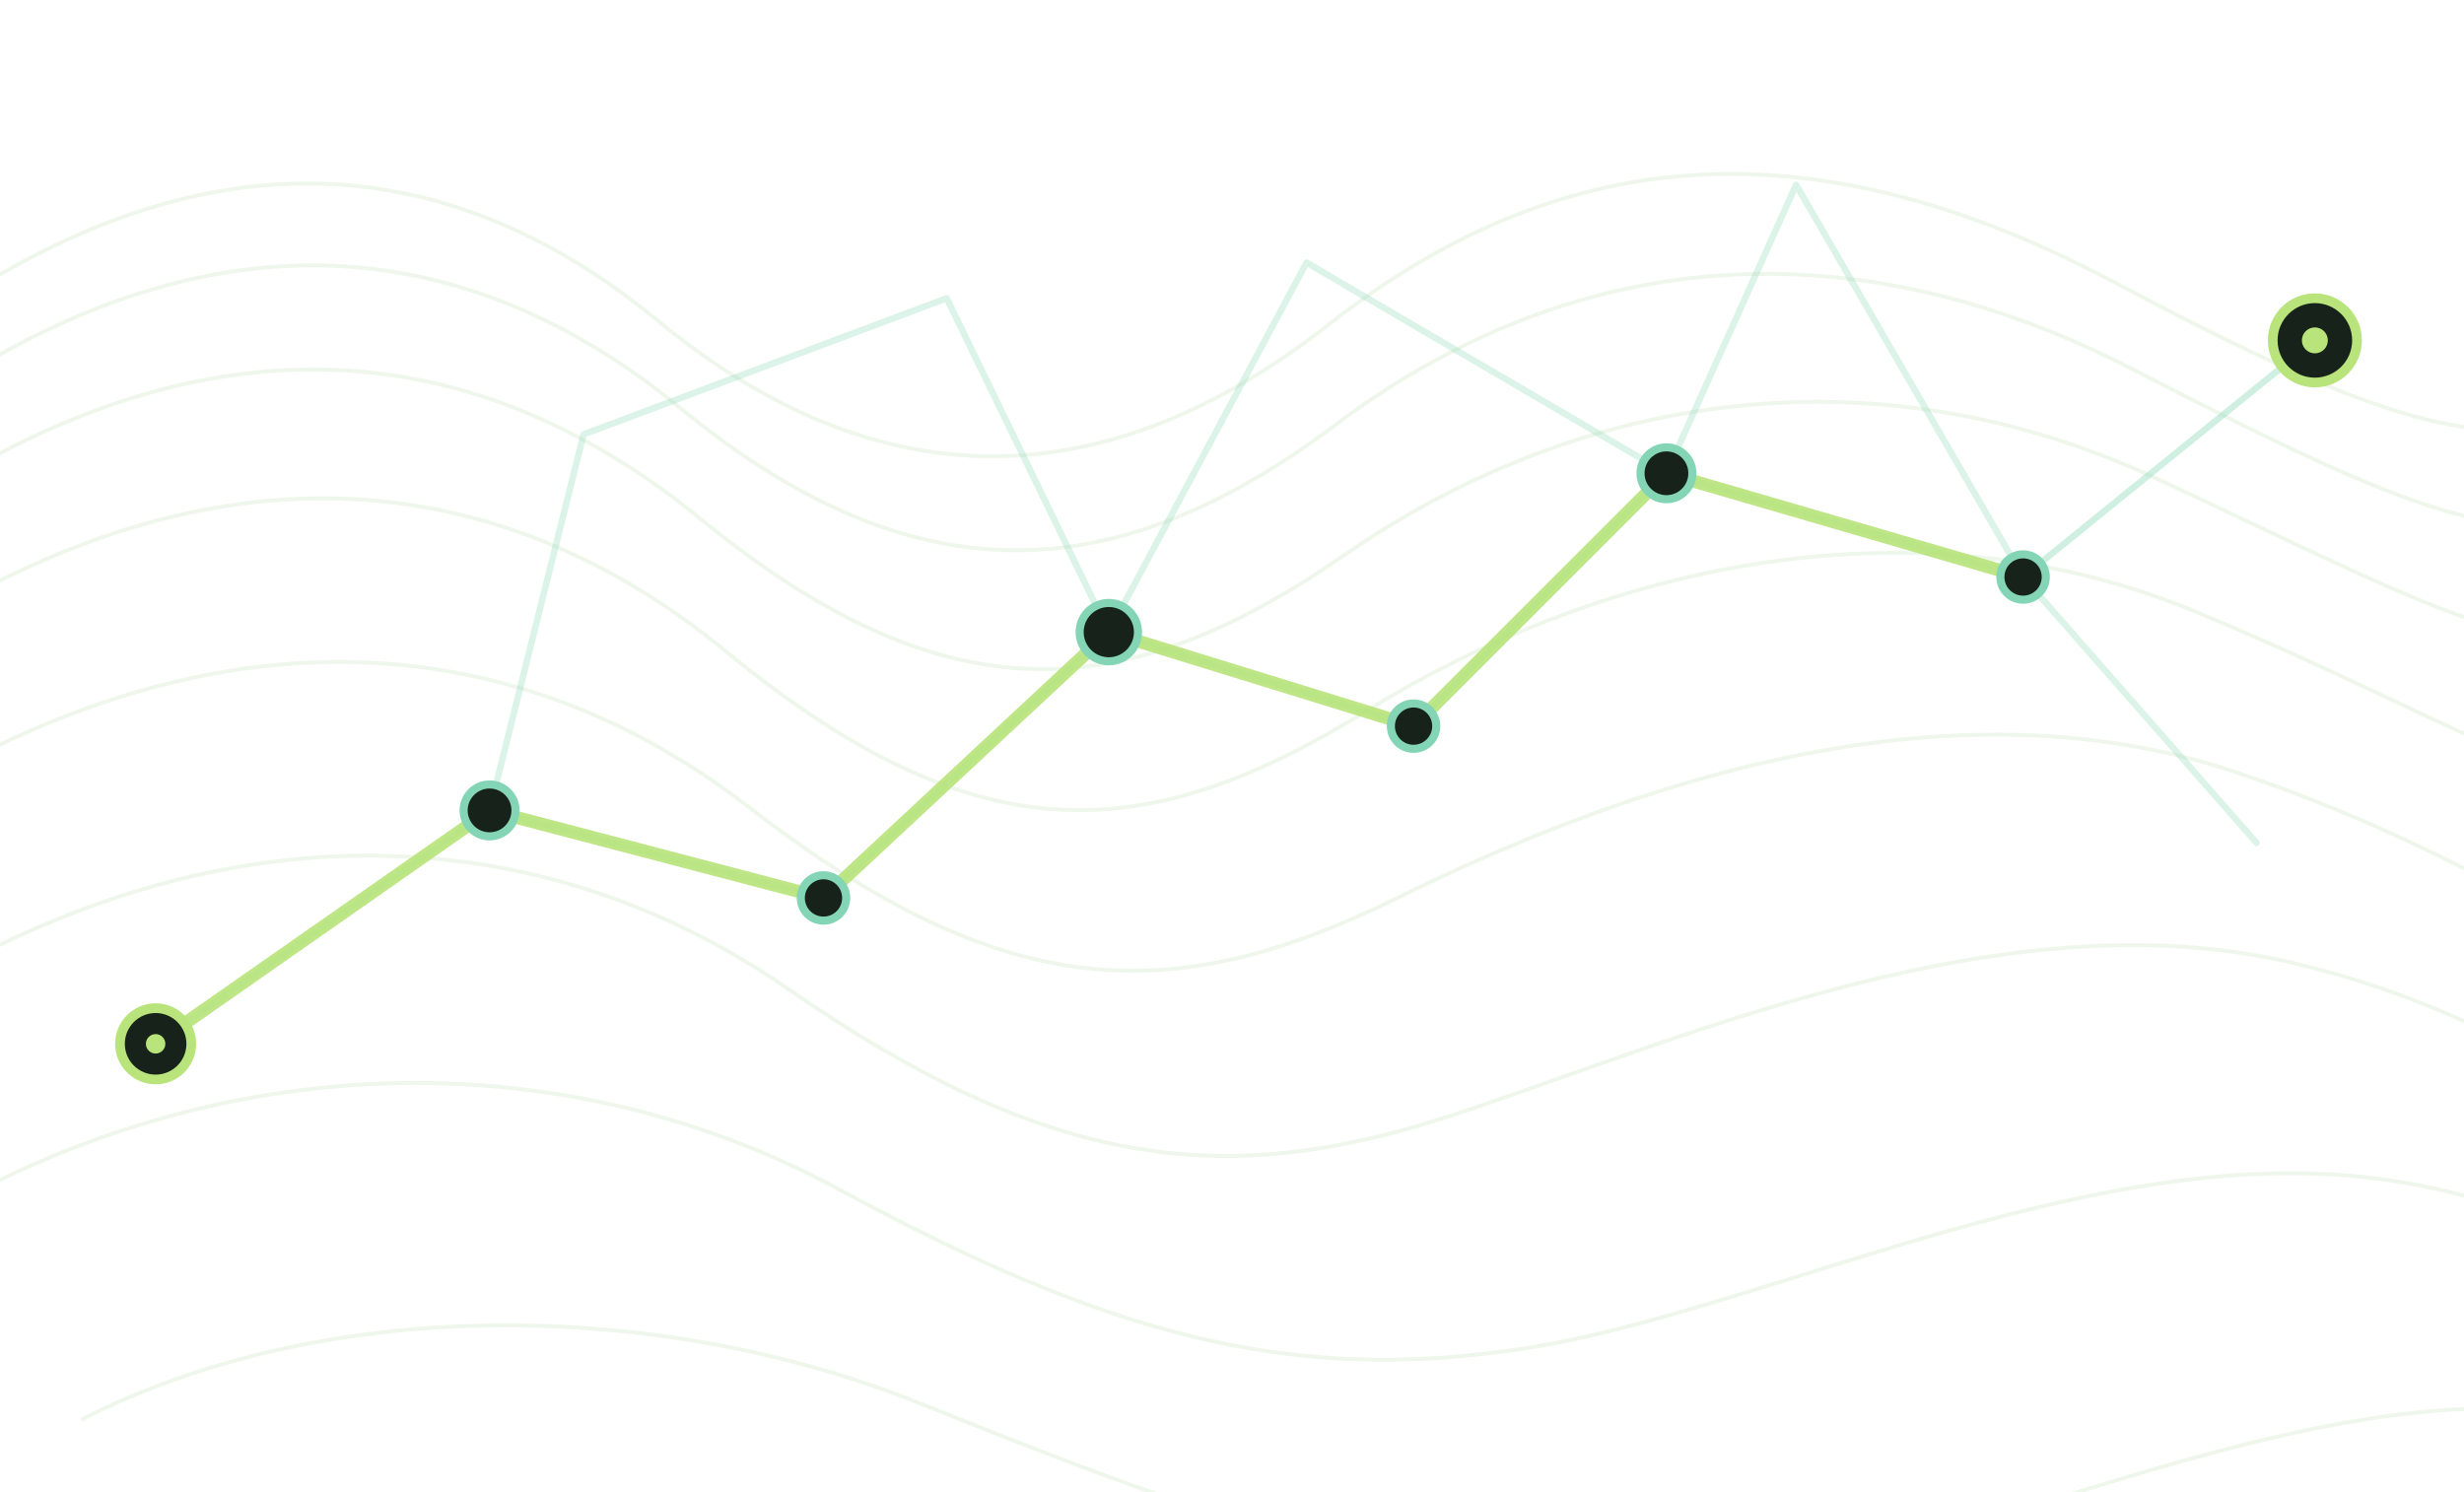
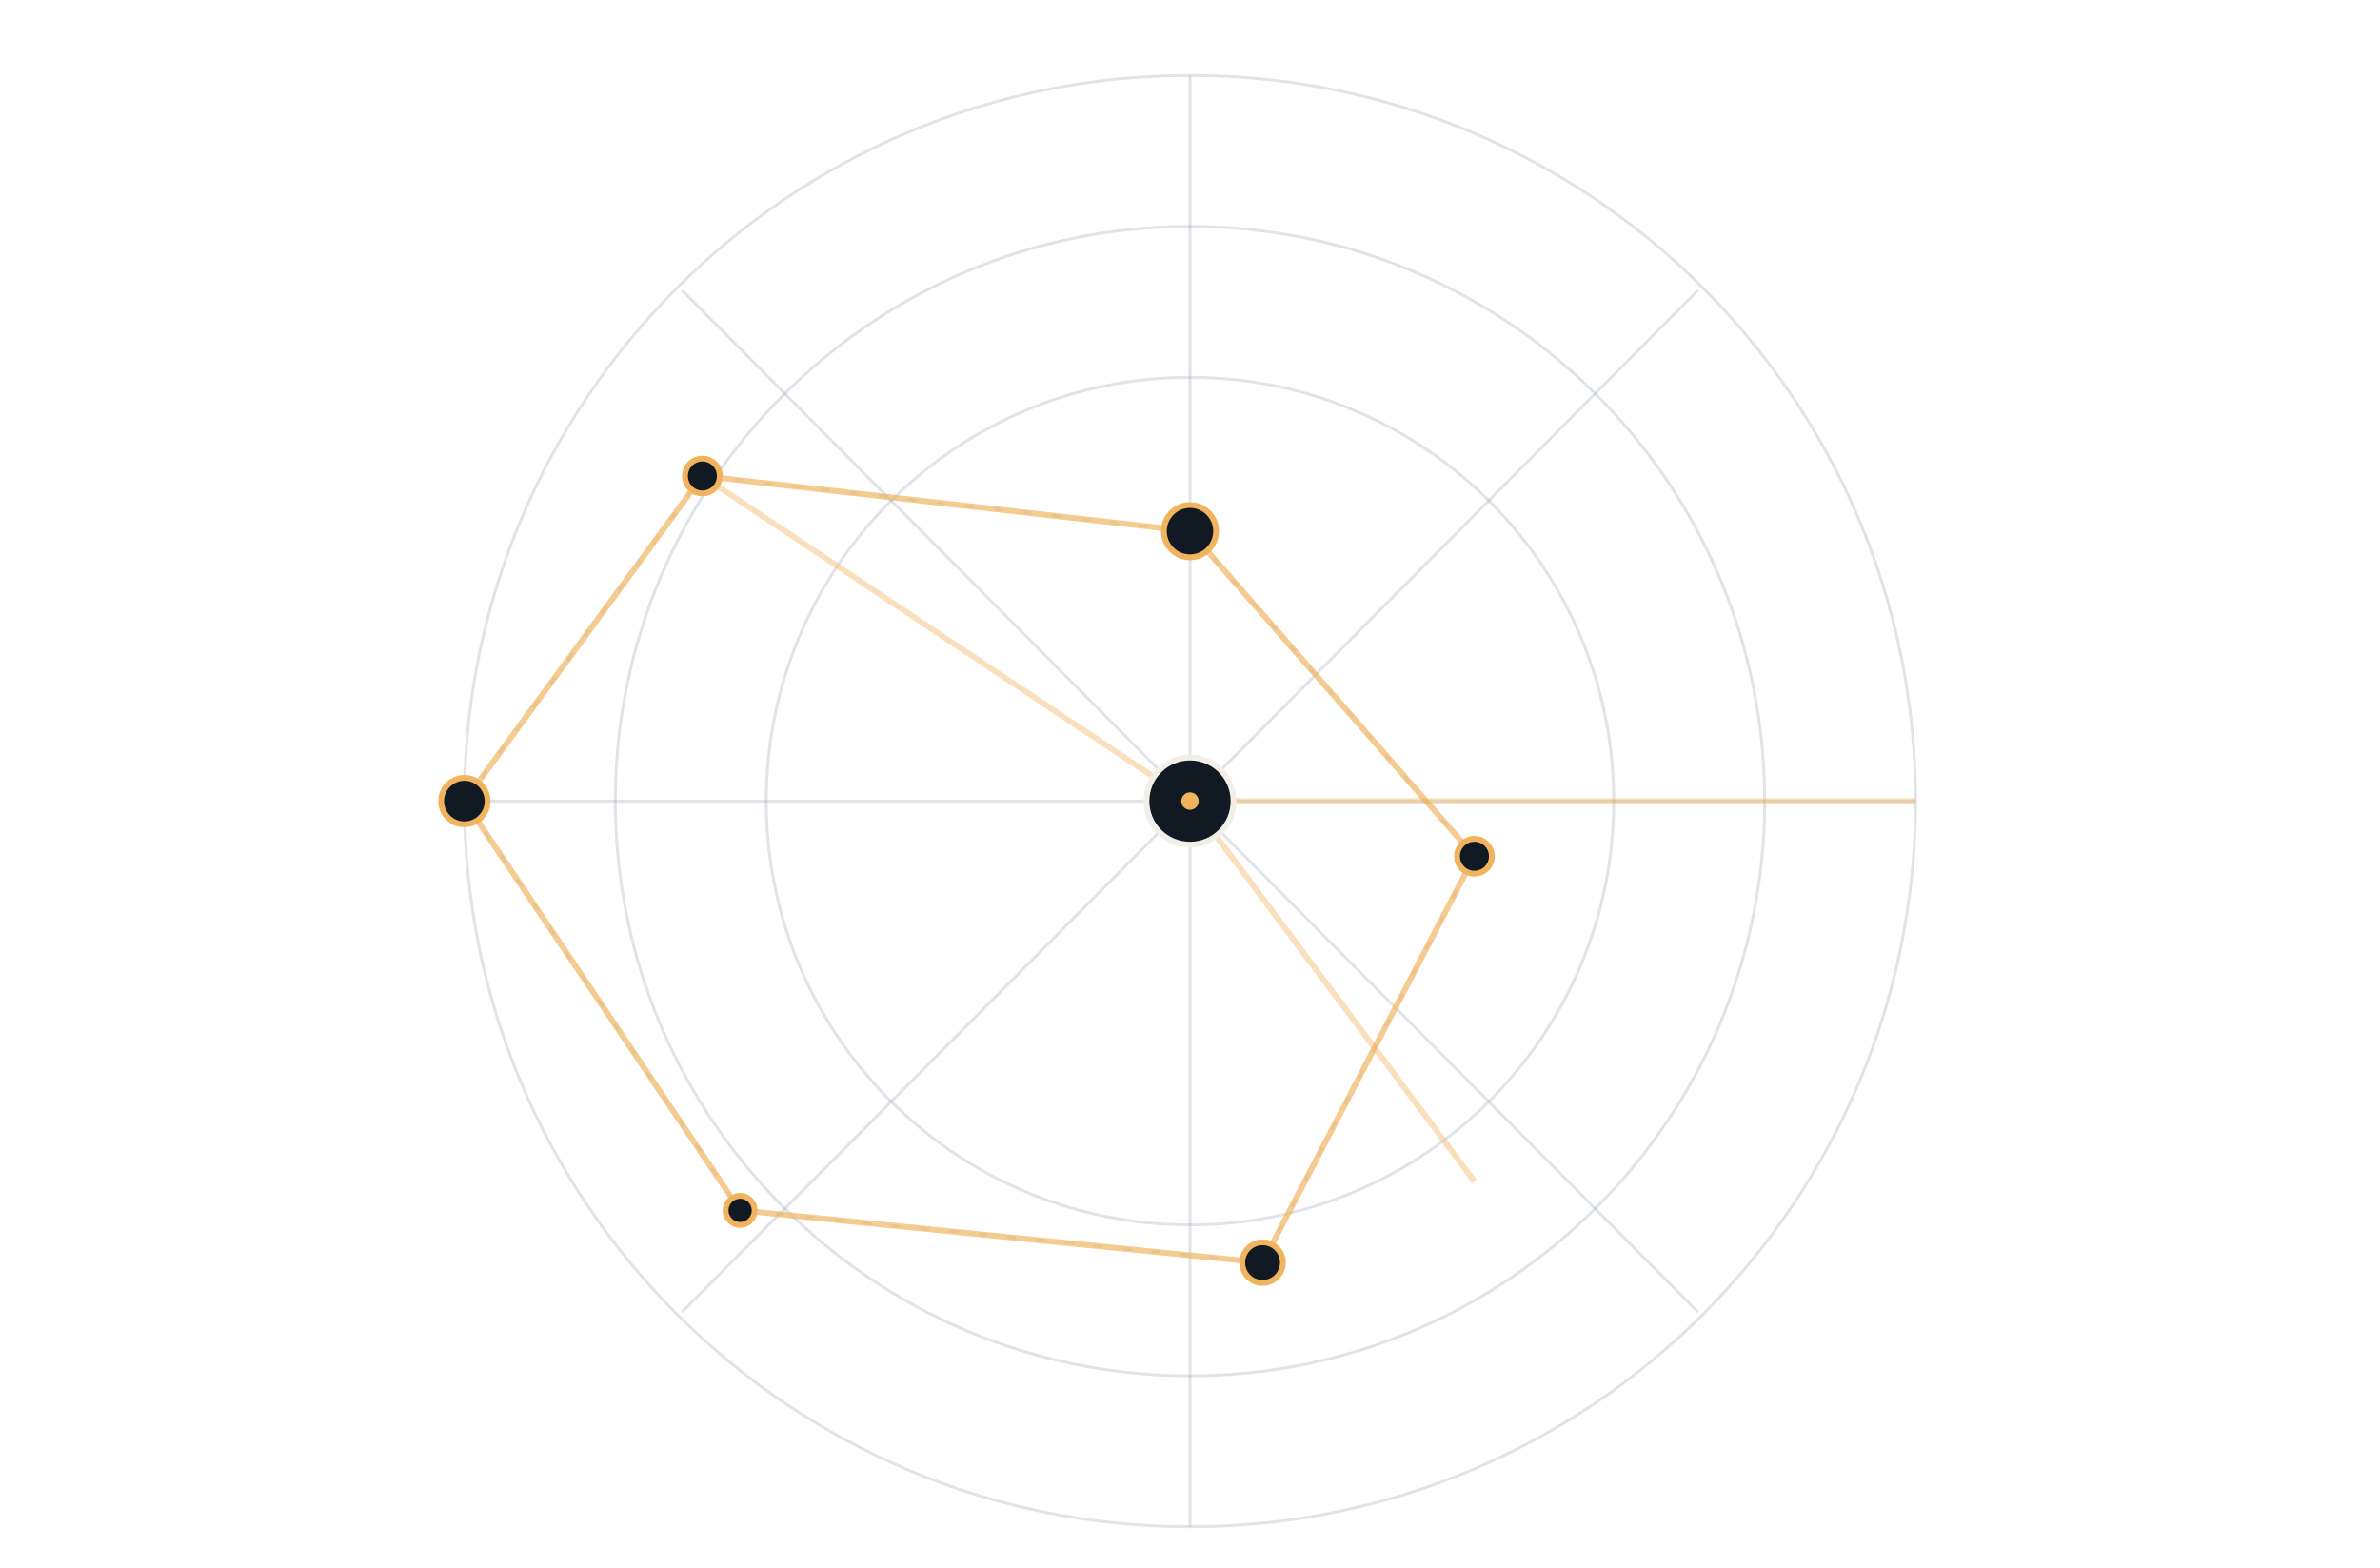
- <svg xmlns="http://www.w3.org/2000/svg" viewBox="0 0 760 460" fill="none">
-   <g stroke="#A4C889" stroke-width="1.2" stroke-opacity=".17">
-     <path d="M-18 96c78-53 153-53 221 3s138 55 207 1 146-64 242-13 129 58 167 27" />
-     <path d="M-28 127c85-60 166-60 238-1s134 56 202 5 153-65 246-17 127 62 164 33" />
-     <path d="M-39 164c92-66 179-66 255-4s131 58 199 11 159-66 251-23 123 63 160 38" />
-     <path d="M-46 207c98-70 192-70 270-6s130 60 198 18 165-68 256-30 119 65 157 45" />
-     <path d="M-47 257c101-69 199-69 278-8s131 62 200 28 168-69 258-39 116 67 155 51" />
-     <path d="M-38 313c98-64 200-64 281-8s135 62 205 39 170-68 259-47 113 68 154 59" />
-     <path d="M-19 374c91-52 195-52 278-7s139 60 211 49 170-62 258-53 113 65 155 67" />
-     <path d="M25 438c74-38 177-38 259-5s142 55 217 57 168-49 253-55 111 58 153 77" />
+ <svg xmlns="http://www.w3.org/2000/svg" viewBox="0 0 820 540" fill="none">
+   <g stroke="#8090a4" stroke-opacity=".24" stroke-width="1">
+     <path d="M410 26a250 250 0 1 0 0 500 250 250 0 0 0 0-500Z" />
+     <path d="M410 78a198 198 0 1 0 0 396 198 198 0 0 0 0-396Z" />
+     <path d="M410 130a146 146 0 1 0 0 292 146 146 0 0 0 0-292Z" />
+     <path d="M160 276h500M410 26v500M235 100l350 352M585 100 235 452" />
+     <path d="m160 276 82-112 168 19 98 112-73 140-180-18-95-141Z" stroke-dasharray="3 7" />
  </g>
-   <g stroke="#83D5B5" stroke-linecap="round" stroke-linejoin="round">
-     <path d="M48 322 151 250 254 277 342 195 436 224 514 146 624 178 714 105" stroke-opacity=".38" stroke-width="2" />
-     <path d="M151 250 180 134 292 92 342 195 403 81 514 146 554 57 624 178 696 260" stroke-opacity=".28" stroke-width="2" />
-     <path d="M48 322 151 250 254 277 342 195 436 224 514 146 624 178" stroke="#B9E47C" stroke-opacity=".92" stroke-width="4" />
+   <g stroke="#f0b45f" stroke-opacity=".68" stroke-width="2">
+     <path d="m160 276 82-112 168 19 98 112-73 140-180-18-95-141Z" />
+     <path d="M410 276h250M410 276l-168-112M410 276l98 131" stroke-opacity=".42" />
  </g>
-   <g fill="#17231A" stroke="#83D5B5" stroke-width="2.5">
-     <circle cx="151" cy="250" r="8" />
-     <circle cx="254" cy="277" r="7" />
-     <circle cx="342" cy="195" r="9" />
-     <circle cx="436" cy="224" r="7" />
-     <circle cx="514" cy="146" r="8" />
-     <circle cx="624" cy="178" r="7" />
+   <g fill="#111923" stroke="#f0b45f" stroke-width="2">
+     <circle cx="160" cy="276" r="8" />
+     <circle cx="242" cy="164" r="6" />
+     <circle cx="410" cy="183" r="9" />
+     <circle cx="508" cy="295" r="6" />
+     <circle cx="435" cy="435" r="7" />
+     <circle cx="255" cy="417" r="5" />
  </g>
-   <g fill="#17231A" stroke="#B9E47C" stroke-width="3">
-     <circle cx="48" cy="322" r="11" />
-     <circle cx="714" cy="105" r="13" />
-   </g>
-   <g fill="#B9E47C">
-     <circle cx="48" cy="322" r="3" />
-     <circle cx="714" cy="105" r="4" />
-   </g>
+   <circle cx="410" cy="276" r="15" fill="#111923" stroke="#f1efe8" stroke-width="2" />
+   <circle cx="410" cy="276" r="3" fill="#f0b45f" />
</svg>
